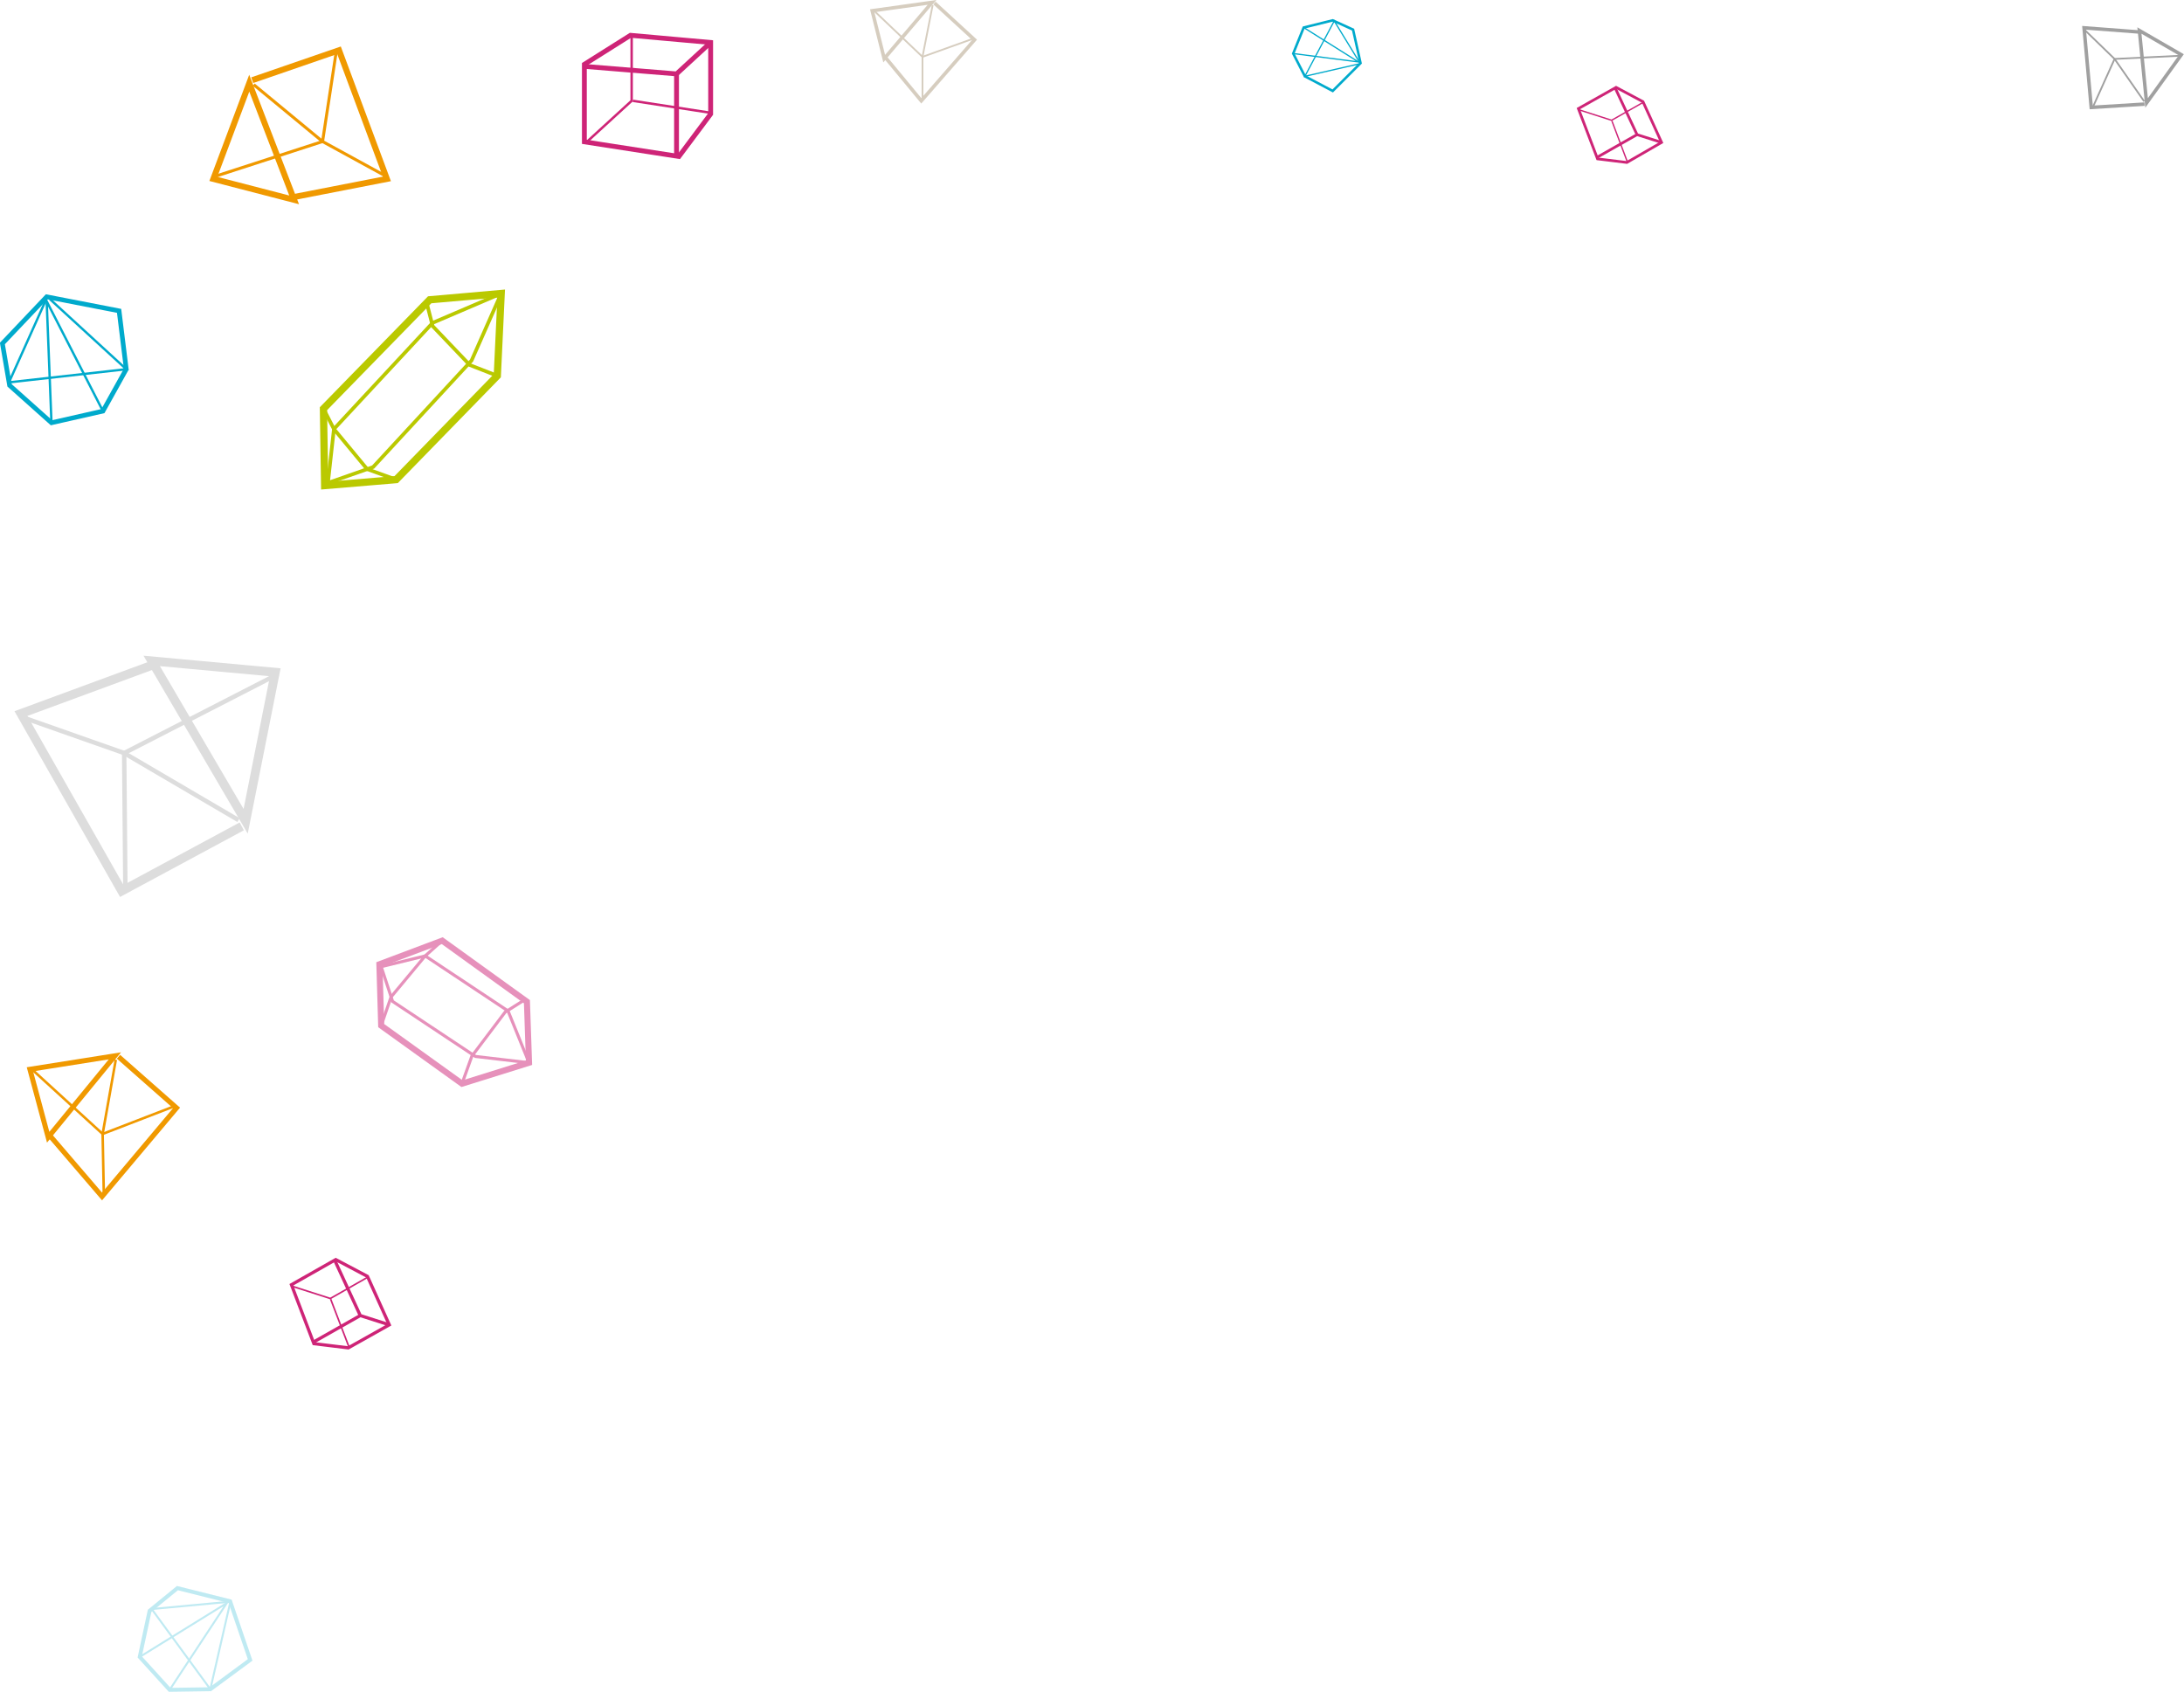
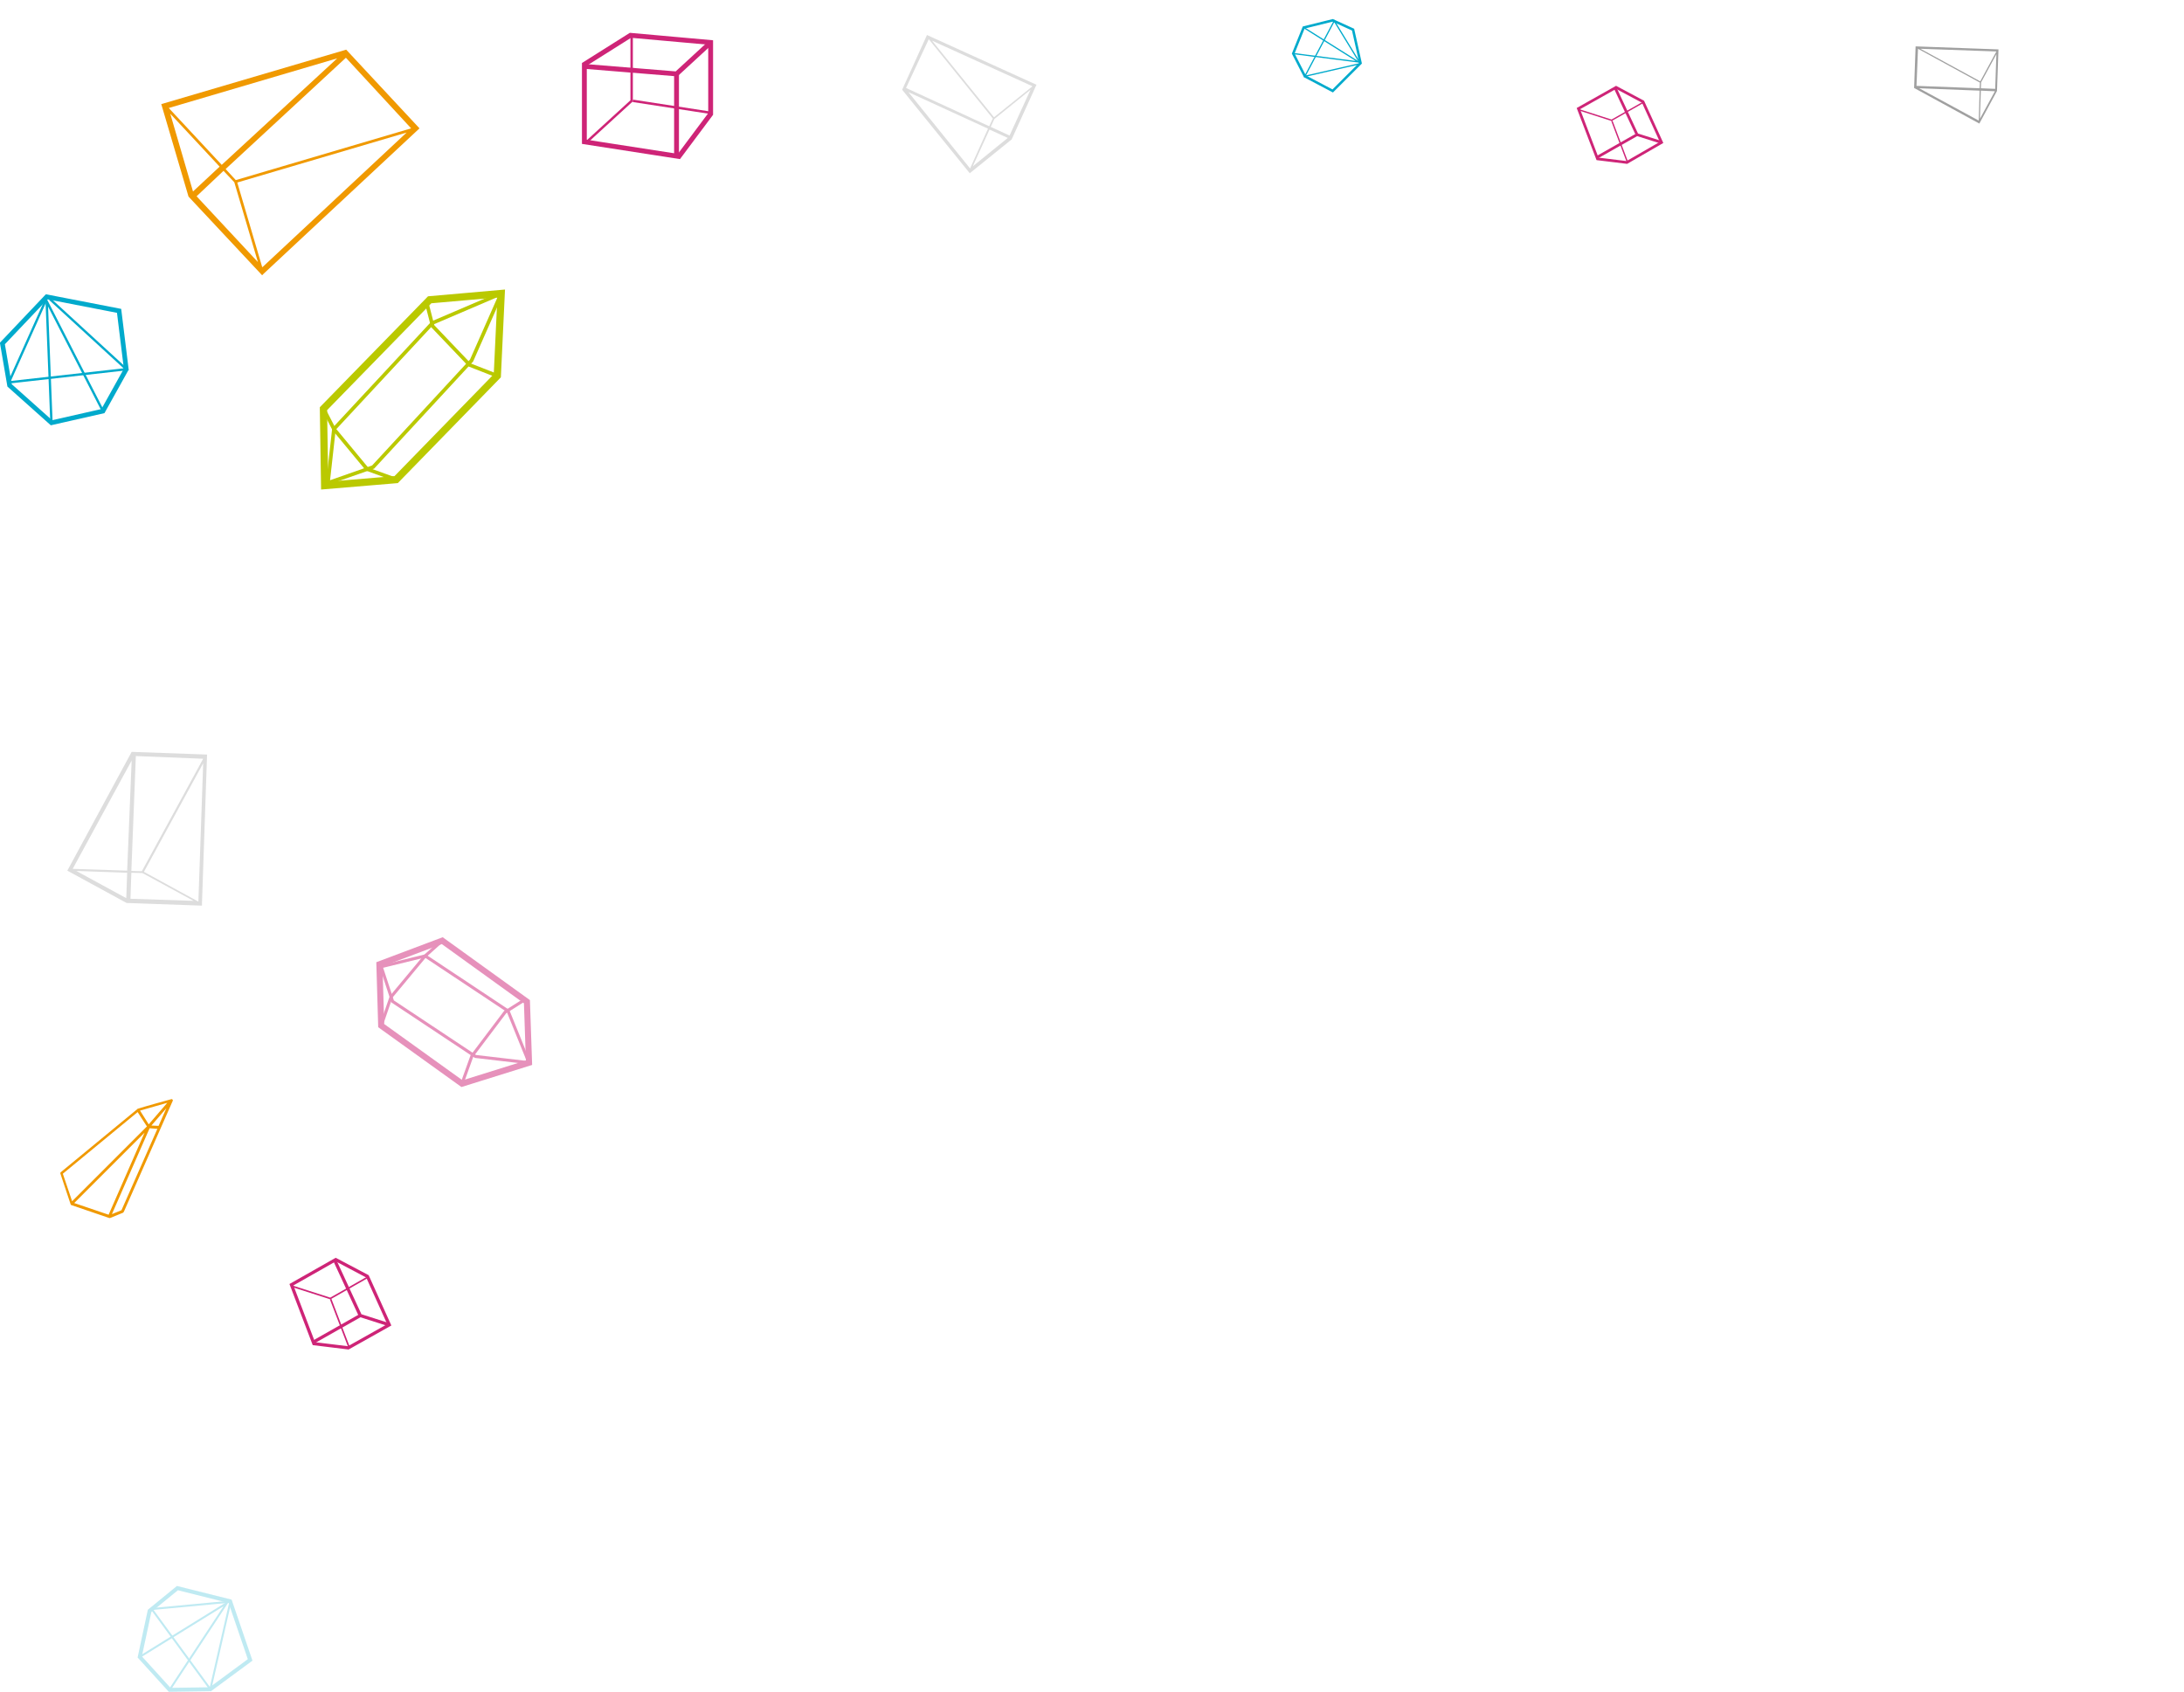
<svg xmlns="http://www.w3.org/2000/svg" version="1.1" id="Layer_1" x="0px" y="0px" viewBox="0 0 729.9 565.4" style="enable-background:new 0 0 729.9 565.4;" xml:space="preserve">
  <style type="text/css">
- 	.st0{fill:none;stroke:#F09900;stroke-width:2;stroke-miterlimit:10;}
- 	.st1{fill:none;stroke:#F09900;stroke-miterlimit:10;}
- 	.st2{opacity:0.25;}
- 	.st3{fill:none;stroke:#5B3800;stroke-width:1.182;stroke-miterlimit:10;}
- 	.st4{fill:none;stroke:#5B3800;stroke-width:0.591;stroke-miterlimit:10;}
- 	.st5{fill:none;stroke:#BAC900;stroke-width:2.422;stroke-miterlimit:10;}
- 	.st6{fill:none;stroke:#BAC900;stroke-width:1.211;stroke-miterlimit:10;}
- 	.st7{fill:none;stroke:#00AACC;stroke-width:1.56;stroke-miterlimit:10;}
- 	.st8{fill:none;stroke:#00AACC;stroke-width:0.78;stroke-miterlimit:10;}
- 	.st9{fill:none;stroke:#00AACC;stroke-width:0.83;stroke-miterlimit:10;}
- 	.st10{fill:none;stroke:#00AACC;stroke-width:0.415;stroke-miterlimit:10;}
- 	.st11{fill:none;stroke:#CE2477;stroke-width:1.62;stroke-miterlimit:10;}
- 	.st12{fill:none;stroke:#CE2477;stroke-width:0.81;stroke-miterlimit:10;}
- 	.st13{fill:none;stroke:#F09900;stroke-width:1.685;stroke-miterlimit:10;}
- 	.st14{fill:none;stroke:#F09900;stroke-width:0.843;stroke-miterlimit:10;}
- 	.st15{fill:none;stroke:#DDDDDD;stroke-width:2.972;stroke-miterlimit:10;}
- 	.st16{fill:none;stroke:#DDDDDD;stroke-width:1.486;stroke-miterlimit:10;}
- 	.st17{fill:none;stroke:#A0A0A0;stroke-width:1.163;stroke-miterlimit:10;}
- 	.st18{fill:none;stroke:#A0A0A0;stroke-width:0.582;stroke-miterlimit:10;}
- 	.st19{opacity:0.5;}
- 	.st20{fill:none;stroke:#CE2477;stroke-width:2.036;stroke-miterlimit:10;}
- 	.st21{fill:none;stroke:#CE2477;stroke-width:1.018;stroke-miterlimit:10;}
- 	.st22{fill:none;stroke:#00AACC;stroke-width:1.314;stroke-miterlimit:10;}
- 	.st23{fill:none;stroke:#00AACC;stroke-width:0.657;stroke-miterlimit:10;}
- 	.st24{fill:none;stroke:#CE2477;stroke-width:0.907;stroke-miterlimit:10;}
- 	.st25{fill:none;stroke:#CE2477;stroke-width:0.454;stroke-miterlimit:10;}
- 	.st26{fill:none;stroke:#CE2477;stroke-width:1.069;stroke-miterlimit:10;}
- 	.st27{fill:none;stroke:#CE2477;stroke-width:0.534;stroke-miterlimit:10;}
+ 	.st0{fill:none;stroke:#BAC900;stroke-width:2.422;stroke-miterlimit:10;}
+ 	.st1{fill:none;stroke:#BAC900;stroke-width:1.211;stroke-miterlimit:10;}
+ 	.st2{fill:none;stroke:#00AACC;stroke-width:1.56;stroke-miterlimit:10;}
+ 	.st3{fill:none;stroke:#00AACC;stroke-width:0.78;stroke-miterlimit:10;}
+ 	.st4{fill:none;stroke:#00AACC;stroke-width:0.83;stroke-miterlimit:10;}
+ 	.st5{fill:none;stroke:#00AACC;stroke-width:0.415;stroke-miterlimit:10;}
+ 	.st6{fill:none;stroke:#CE2477;stroke-width:1.62;stroke-miterlimit:10;}
+ 	.st7{fill:none;stroke:#CE2477;stroke-width:0.81;stroke-miterlimit:10;}
+ 	.st8{opacity:0.5;}
+ 	.st9{fill:none;stroke:#CE2477;stroke-width:2.036;stroke-miterlimit:10;}
+ 	.st10{fill:none;stroke:#CE2477;stroke-width:1.018;stroke-miterlimit:10;}
+ 	.st11{opacity:0.25;}
+ 	.st12{fill:none;stroke:#00AACC;stroke-width:1.314;stroke-miterlimit:10;}
+ 	.st13{fill:none;stroke:#00AACC;stroke-width:0.657;stroke-miterlimit:10;}
+ 	.st14{fill:none;stroke:#CE2477;stroke-width:0.907;stroke-miterlimit:10;}
+ 	.st15{fill:none;stroke:#CE2477;stroke-width:0.454;stroke-miterlimit:10;}
+ 	.st16{fill:none;stroke:#CE2477;stroke-width:1.069;stroke-miterlimit:10;}
+ 	.st17{fill:none;stroke:#CE2477;stroke-width:0.534;stroke-miterlimit:10;}
+ 	.st18{fill:#F09900;}
+ 	.st19{fill:#DDDDDD;}
+ 	.st20{fill:#A0A0A0;}
</style>
-   <polygon class="st0" points="83.3,27.8 71.3,59.8 98.3,66.8 " />
-   <polyline class="st0" points="98,65.9 129.3,59.8 113.3,16.8 84.3,26.8 " />
-   <polyline class="st1" points="84.8,28.3 107.8,47.3 129,58.9 " />
-   <polyline class="st1" points="112.4,17.1 107.8,47.3 70.8,59.3 " />
-   <g class="st2">
-     <polygon class="st3" points="311.5,0.8 291.5,3.6 295.5,19.6  " />
-     <polyline class="st3" points="295.9,19.2 307.9,33.7 325.7,13.3 312.3,1  " />
-     <polyline class="st4" points="311.7,1.7 308.3,19 308.3,33.3  " />
-     <polyline class="st4" points="325.3,12.9 308.3,19 291.7,3.2  " />
+   <g>
+     <polygon class="st0" points="108.5,162.3 108.1,136.6 143.6,100.2 167.5,98.1 166.2,125.6 132.4,160.3  " />
+     <polygon class="st1" points="167.5,98.1 144.6,107.9 111.6,143.4 109.6,161.4 124.7,156.1 157.6,120.5  " />
+     <polyline class="st1" points="108.1,136.6 111.6,143.4 122.7,156.8 132.4,160.3  " />
+     <polyline class="st1" points="142.6,101.2 144.6,109 157,122 166.2,125.6  " />
  </g>
  <g>
-     <polygon class="st5" points="108.5,162.3 108.1,136.6 143.6,100.2 167.5,98.1 166.2,125.6 132.4,160.3  " />
-     <polygon class="st6" points="167.5,98.1 144.6,107.9 111.6,143.4 109.6,161.4 124.7,156.1 157.6,120.5  " />
-     <polyline class="st6" points="108.1,136.6 111.6,143.4 122.7,156.8 132.4,160.3  " />
-     <polyline class="st6" points="142.6,101.2 144.6,109 157,122 166.2,125.6  " />
+     <polygon class="st2" points="15.6,99.2 0.8,114.8 3.2,128.8 17.2,141.3 34.4,137.4 42.2,123.4 39.8,103.9  " />
+     <polyline class="st3" points="17.2,141.3 15.6,100.7 34.4,137.4  " />
+     <polyline class="st3" points="16.7,100 42.2,123.4 3,127.8 16,98.8  " />
  </g>
  <g>
-     <polygon class="st7" points="15.6,99.2 0.8,114.8 3.2,128.8 17.2,141.3 34.4,137.4 42.2,123.4 39.8,103.9  " />
-     <polyline class="st8" points="17.2,141.3 15.6,100.7 34.4,137.4  " />
-     <polyline class="st8" points="16.7,100 42.2,123.4 3,127.8 16,98.8  " />
+     <polygon class="st4" points="454.7,21.1 452.2,9.9 445.4,6.8 435.7,9.2 432.2,17.9 436.1,25.5 445.4,30.4  " />
+     <polyline class="st5" points="435.7,9.2 454,20.7 432.2,17.9  " />
+     <polyline class="st5" points="454,21.4 436.1,25.5 445.9,7 454.7,21.4  " />
  </g>
  <g>
-     <polygon class="st9" points="454.7,21.1 452.2,9.9 445.4,6.8 435.7,9.2 432.2,17.9 436.1,25.5 445.4,30.4  " />
-     <polyline class="st10" points="435.7,9.2 454,20.7 432.2,17.9  " />
-     <polyline class="st10" points="454,21.4 436.1,25.5 445.9,7 454.7,21.4  " />
+     <polygon class="st6" points="195.3,21.5 195.3,47.4 226.9,52.3 237.5,38.1 237.5,14.2 210.7,11.8  " />
+     <polyline class="st6" points="195.5,22.2 226.1,24.7 237.5,14.2  " />
+     <line class="st6" x1="226.1" y1="24.7" x2="226.1" y2="52.2" />
+     <polyline class="st7" points="211.1,12.2 211.1,33.7 195.7,47.8  " />
+     <line class="st7" x1="211.5" y1="33.7" x2="237.5" y2="37.7" />
+   </g>
+   <g class="st8">
+     <polygon class="st9" points="126.8,322.3 147.8,314.4 176.1,334.8 176.8,355.2 154.4,362.2 127.4,342.8  " />
+     <polygon class="st10" points="176.8,355.2 169.8,337.9 142.1,319.5 127.4,323.1 131.2,334.7 158.9,353.1  " />
+     <polyline class="st10" points="147.8,314.4 142.1,319.5 130.7,333.2 127.4,342.8  " />
+     <polyline class="st10" points="175.3,334.2 168.8,338.3 157.7,353 154.4,362.2  " />
+   </g>
+   <g class="st11">
+     <polygon class="st12" points="76.9,535.2 59.3,530.8 50,538.4 46.7,553.8 56.7,564.8 70.3,564.6 83.6,554.8  " />
+     <polyline class="st13" points="46.7,553.8 75.8,535.8 56.7,564.8  " />
+     <polyline class="st13" points="76.8,536.2 70.3,564.6 50.7,537.8 77.4,535.3  " />
  </g>
  <g>
-     <polygon class="st11" points="195.3,21.5 195.3,47.4 226.9,52.3 237.5,38.1 237.5,14.2 210.7,11.8  " />
-     <polyline class="st11" points="195.5,22.2 226.1,24.7 237.5,14.2  " />
-     <line class="st11" x1="226.1" y1="24.7" x2="226.1" y2="52.2" />
-     <polyline class="st12" points="211.1,12.2 211.1,33.7 195.7,47.8  " />
-     <line class="st12" x1="211.5" y1="33.7" x2="237.5" y2="37.7" />
+     <polygon class="st14" points="540.1,29.2 527.5,36.3 533.9,53.1 543.7,54.3 555.3,47.6 549.1,34  " />
+     <polyline class="st14" points="539.8,29.4 547.1,45 555.3,47.6  " />
+     <line class="st14" x1="547.1" y1="45" x2="533.7" y2="52.6" />
+     <polyline class="st15" points="549,34.3 538.6,40.2 527.4,36.6  " />
+     <line class="st15" x1="538.7" y1="40.4" x2="543.9" y2="54.2" />
  </g>
  <g>
-     <polygon class="st13" points="38.4,352.9 10,357.4 16.1,380.1  " />
-     <polyline class="st13" points="16.6,379.5 34.1,399.9 59,370.3 39.6,353.2  " />
-     <polyline class="st14" points="38.7,354.2 34.3,379 34.7,399.3  " />
-     <polyline class="st14" points="58.4,369.7 34.3,379 10.1,356.9  " />
+     <polygon class="st16" points="112.2,421 97.4,429.4 104.9,449.1 116.4,450.5 130.1,442.8 122.8,426.6  " />
+     <polyline class="st16" points="111.9,421.3 120.4,439.7 130.1,442.8  " />
+     <line class="st16" x1="120.4" y1="439.7" x2="104.7" y2="448.6" />
+     <polyline class="st17" points="122.7,427 110.4,434 97.3,429.8  " />
+     <line class="st17" x1="110.5" y1="434.2" x2="116.7" y2="450.4" />
  </g>
-   <g>
-     <polygon class="st15" points="82.1,274.5 92,224.7 50.7,220.9  " />
-     <polyline class="st15" points="51.5,222.1 7,238.5 40.7,297.8 80.8,276.2  " />
-     <polyline class="st16" points="79.7,274.1 41.5,251.7 7.7,239.8  " />
-     <polyline class="st16" points="41.9,297.1 41.5,251.7 92.9,225.3  " />
-   </g>
-   <g>
-     <polygon class="st17" points="717.4,34.4 729,18.3 715,10.2  " />
-     <polyline class="st17" points="715,10.7 696.5,9.3 698.9,35.9 716.7,34.8  " />
-     <polyline class="st18" points="716.6,33.9 706.7,19.7 696.6,9.9  " />
-     <polyline class="st18" points="699.4,35.9 706.7,19.7 729.2,18.6  " />
-   </g>
-   <g class="st19">
-     <polygon class="st20" points="126.8,322.3 147.8,314.4 176.1,334.8 176.8,355.2 154.4,362.2 127.4,342.8  " />
-     <polygon class="st21" points="176.8,355.2 169.8,337.9 142.1,319.5 127.4,323.1 131.2,334.7 158.9,353.1  " />
-     <polyline class="st21" points="147.8,314.4 142.1,319.5 130.7,333.2 127.4,342.8  " />
-     <polyline class="st21" points="175.3,334.2 168.8,338.3 157.7,353 154.4,362.2  " />
-   </g>
-   <g class="st2">
-     <polygon class="st22" points="76.9,535.2 59.3,530.8 50,538.4 46.7,553.8 56.7,564.8 70.3,564.6 83.6,554.8  " />
-     <polyline class="st23" points="46.7,553.8 75.8,535.8 56.7,564.8  " />
-     <polyline class="st23" points="76.8,536.2 70.3,564.6 50.7,537.8 77.4,535.3  " />
-   </g>
-   <g>
-     <polygon class="st24" points="540.1,29.2 527.5,36.3 533.9,53.1 543.7,54.3 555.3,47.6 549.1,34  " />
-     <polyline class="st24" points="539.8,29.4 547.1,45 555.3,47.6  " />
-     <line class="st24" x1="547.1" y1="45" x2="533.7" y2="52.6" />
-     <polyline class="st25" points="549,34.3 538.6,40.2 527.4,36.6  " />
-     <line class="st25" x1="538.7" y1="40.4" x2="543.9" y2="54.2" />
-   </g>
-   <g>
-     <polygon class="st26" points="112.2,421 97.4,429.4 104.9,449.1 116.4,450.5 130.1,442.8 122.8,426.6  " />
-     <polyline class="st26" points="111.9,421.3 120.4,439.7 130.1,442.8  " />
-     <line class="st26" x1="120.4" y1="439.7" x2="104.7" y2="448.6" />
-     <polyline class="st27" points="122.7,427 110.4,434 97.3,429.8  " />
-     <line class="st27" x1="110.5" y1="434.2" x2="116.7" y2="450.4" />
-   </g>
+   <path class="st18" d="M41.4,405l16.3-37l0,0c0.1-0.1,0.1-0.3,0-0.4c-0.1-0.2-0.3-0.3-0.5-0.2c-0.4,0.1-9.8,2.7-11.2,3.2l0,0  c-0.1,0-0.1,0-0.1,0.1l-25.6,21.1c-0.1,0.1-0.2,0.3-0.1,0.5l3.4,10.2c0,0.1,0.1,0.1,0.1,0.2c0,0,0.1,0.1,0.2,0.1l0,0l12.6,4.3  c0.1,0,0.2,0,0.3,0l0,0l4.4-1.8C41.2,405.2,41.3,405.1,41.4,405z M50.6,376.2l5-5.8l-2.6,5.9L50.6,376.2z M49.7,375.8l-2.9-4.6  c1.8-0.5,6.6-1.9,9.1-2.6L49.7,375.8z M24.1,401.5l-3.1-9.2l25-20.6l3.1,4.8L24.1,401.5z M24.8,402.1l23.5-23.5l-12,27.4L24.8,402.1  z M37.4,405.8L50,377.1l2.6,0.2l-12,27.2L37.4,405.8z" />
+   <path class="st19" d="M67.5,302l1.7-49.8l-25.2-0.9L22.5,291l19.8,10.8l25.2,0.9l0-0.5L67.5,302L67.5,302z M42.5,291.7l-0.3,8.5  l-16.7-9.1L42.5,291.7z M24.3,290.4L44,254.2L42.5,291L24.3,290.4z M43.9,291.7l3.7,0.1l17.1,9.3l-21.1-0.7L43.9,291.7z M48.1,291.4  l19.8-36.3l-1.6,46.2l-0.1,0L48.1,291.4z M67.9,253.6l-20.5,37.6l-3.5-0.1l1.5-38.4L67.9,253.6L67.9,253.6z" />
+   <path class="st19" d="M345.9,28.1l-36.1-16.4l-8.3,18.3l22.6,27.9l14-11.3l8.3-18.3L345.9,28.1L345.9,28.1L345.9,28.1z M330.7,43.3  l6.1,2.8l-11.7,9.5L330.7,43.3z M324.2,56.3l-20.6-25.5l26.6,12.2L324.2,56.3z M331.1,42.4l1.2-2.6l12.1-9.8l-7,15.3L331.1,42.4z   M332.2,39.2l-20.7-25.6l33.5,15.2l0,0.1L332.2,39.2z M310.4,13.1l21.4,26.5l-1.2,2.6l-27.8-12.8L310.4,13.1L310.4,13.1z" />
+   <path class="st20" d="M667.6,16.5l-27.4-1l-0.5,13.9l21.8,11.9l5.9-10.9l0.5-13.9L667.6,16.5L667.6,16.5L667.6,16.5z M662,30.3  l4.7,0.2l-5,9.2L662,30.3z M661.3,40.3l-19.9-10.8l20.2,0.8L661.3,40.3z M662,29.5l0.1-2l5.1-9.4l-0.4,11.6L662,29.5z M661.8,27.2  l-20-10.9l25.4,0.9l0,0L661.8,27.2z M641,16.3l20.7,11.3l-0.1,1.9l-21.1-0.8L641,16.3L641,16.3z" />
+   <path class="st18" d="M88.2,91.4l52-48.5l-24.5-26.3L53.9,34.8L63,65.7L87.6,92l0.5-0.5L88.2,91.4L88.2,91.4z M73.4,55.7L64.5,64  L56.9,38L73.4,55.7z M56.4,36.1l56.3-16.6L74.1,55.1L56.4,36.1z M74.7,57.1l3.6,3.8l7.9,26.7l-20.5-22L74.7,57.1z M79.3,61  l56.6-16.7L87.7,89.3l-0.1-0.1L79.3,61z M137.4,42.9L78.8,60.2l-3.4-3.7l40.2-37.2L137.4,42.9L137.4,42.9z" />
</svg>
